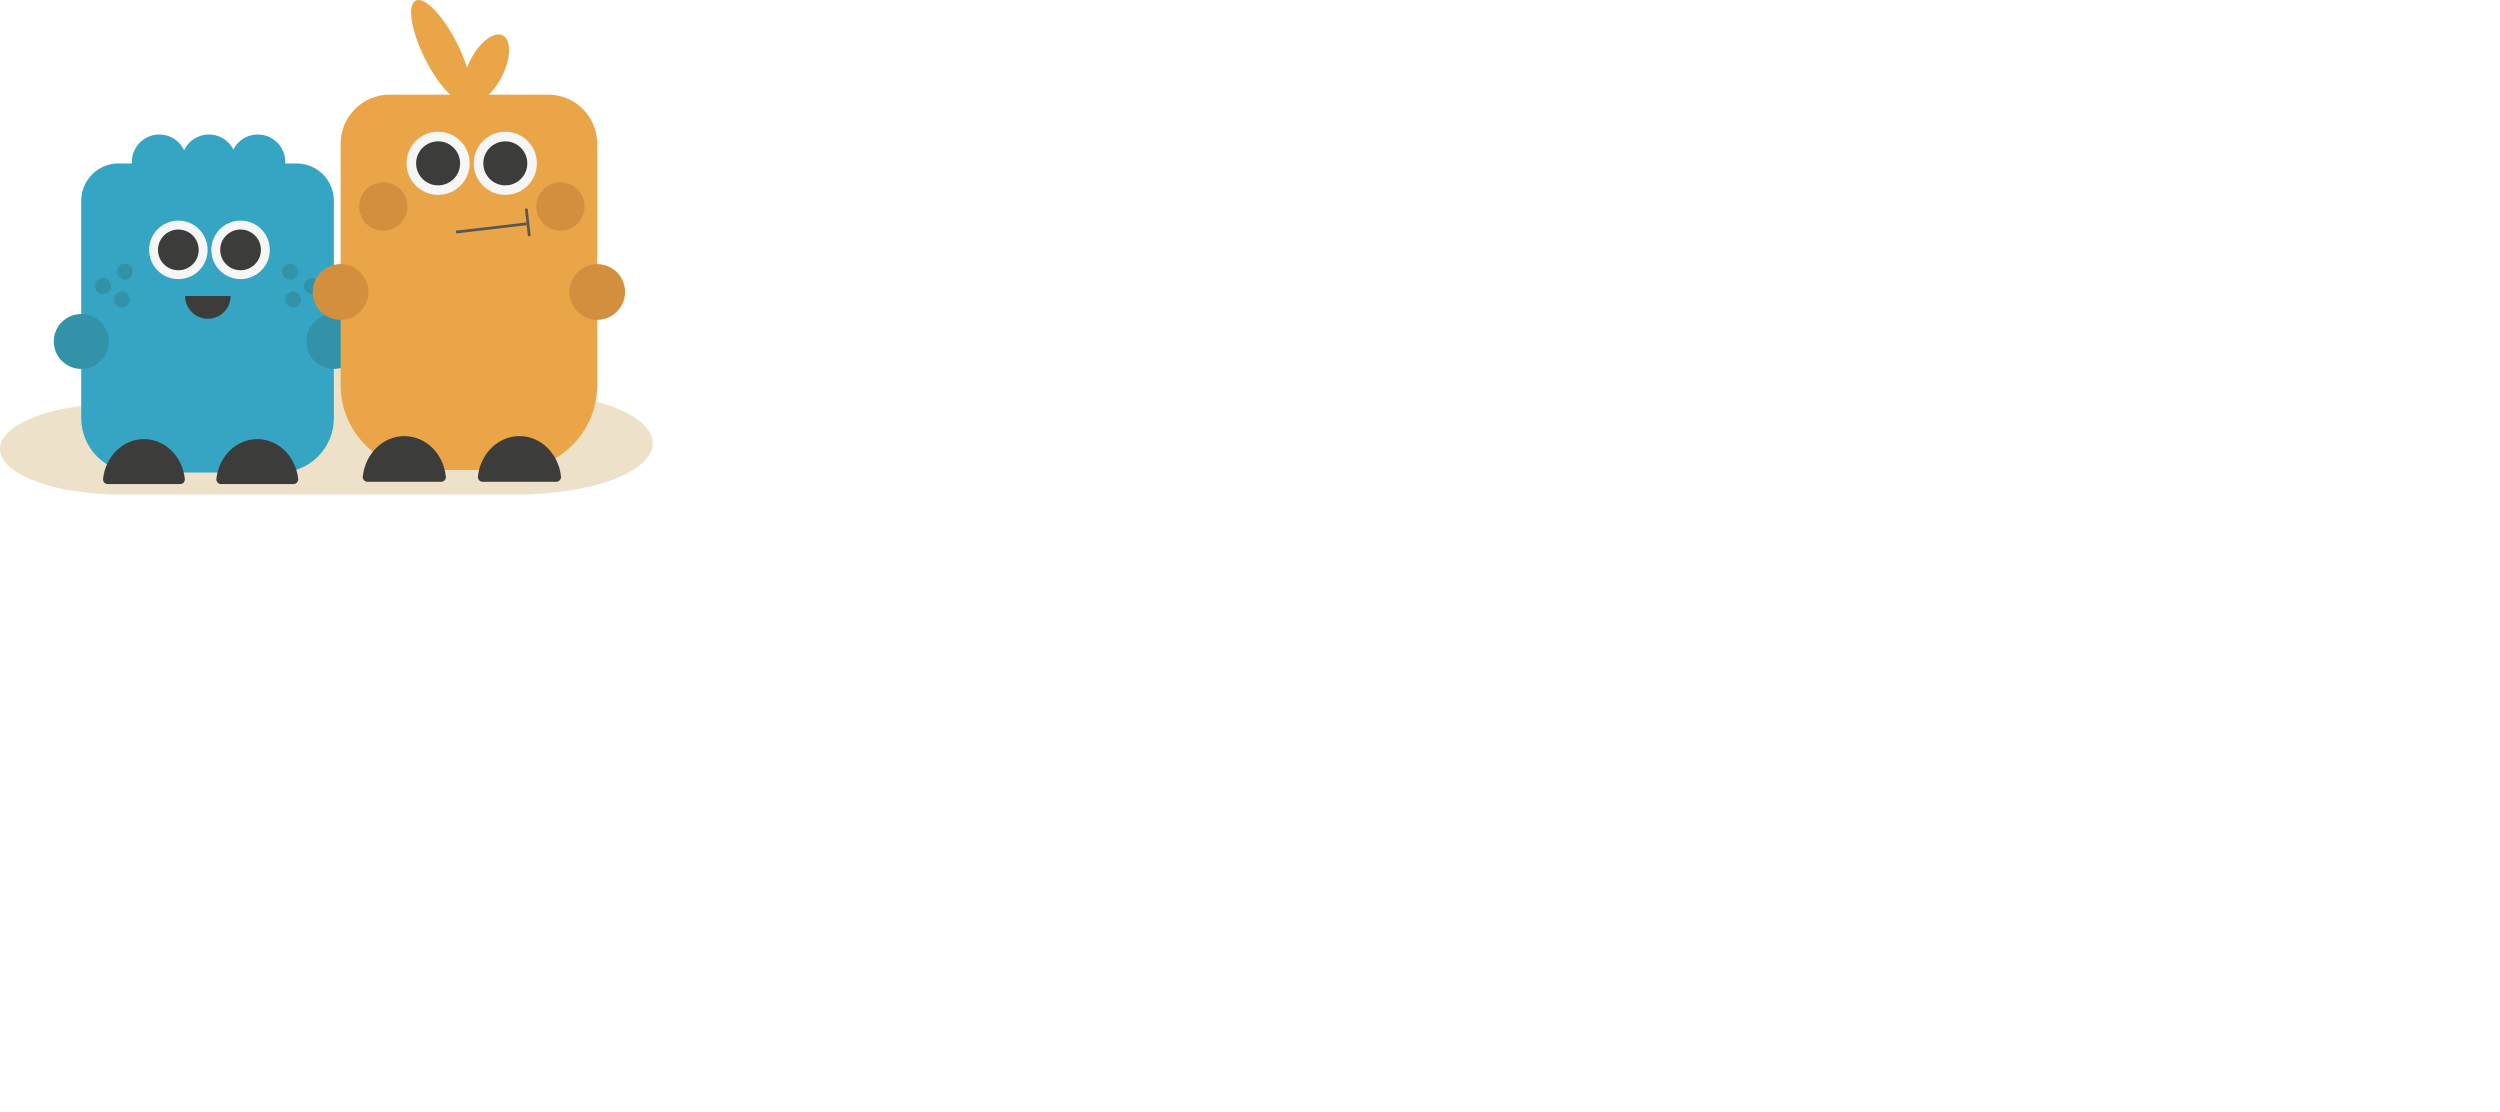
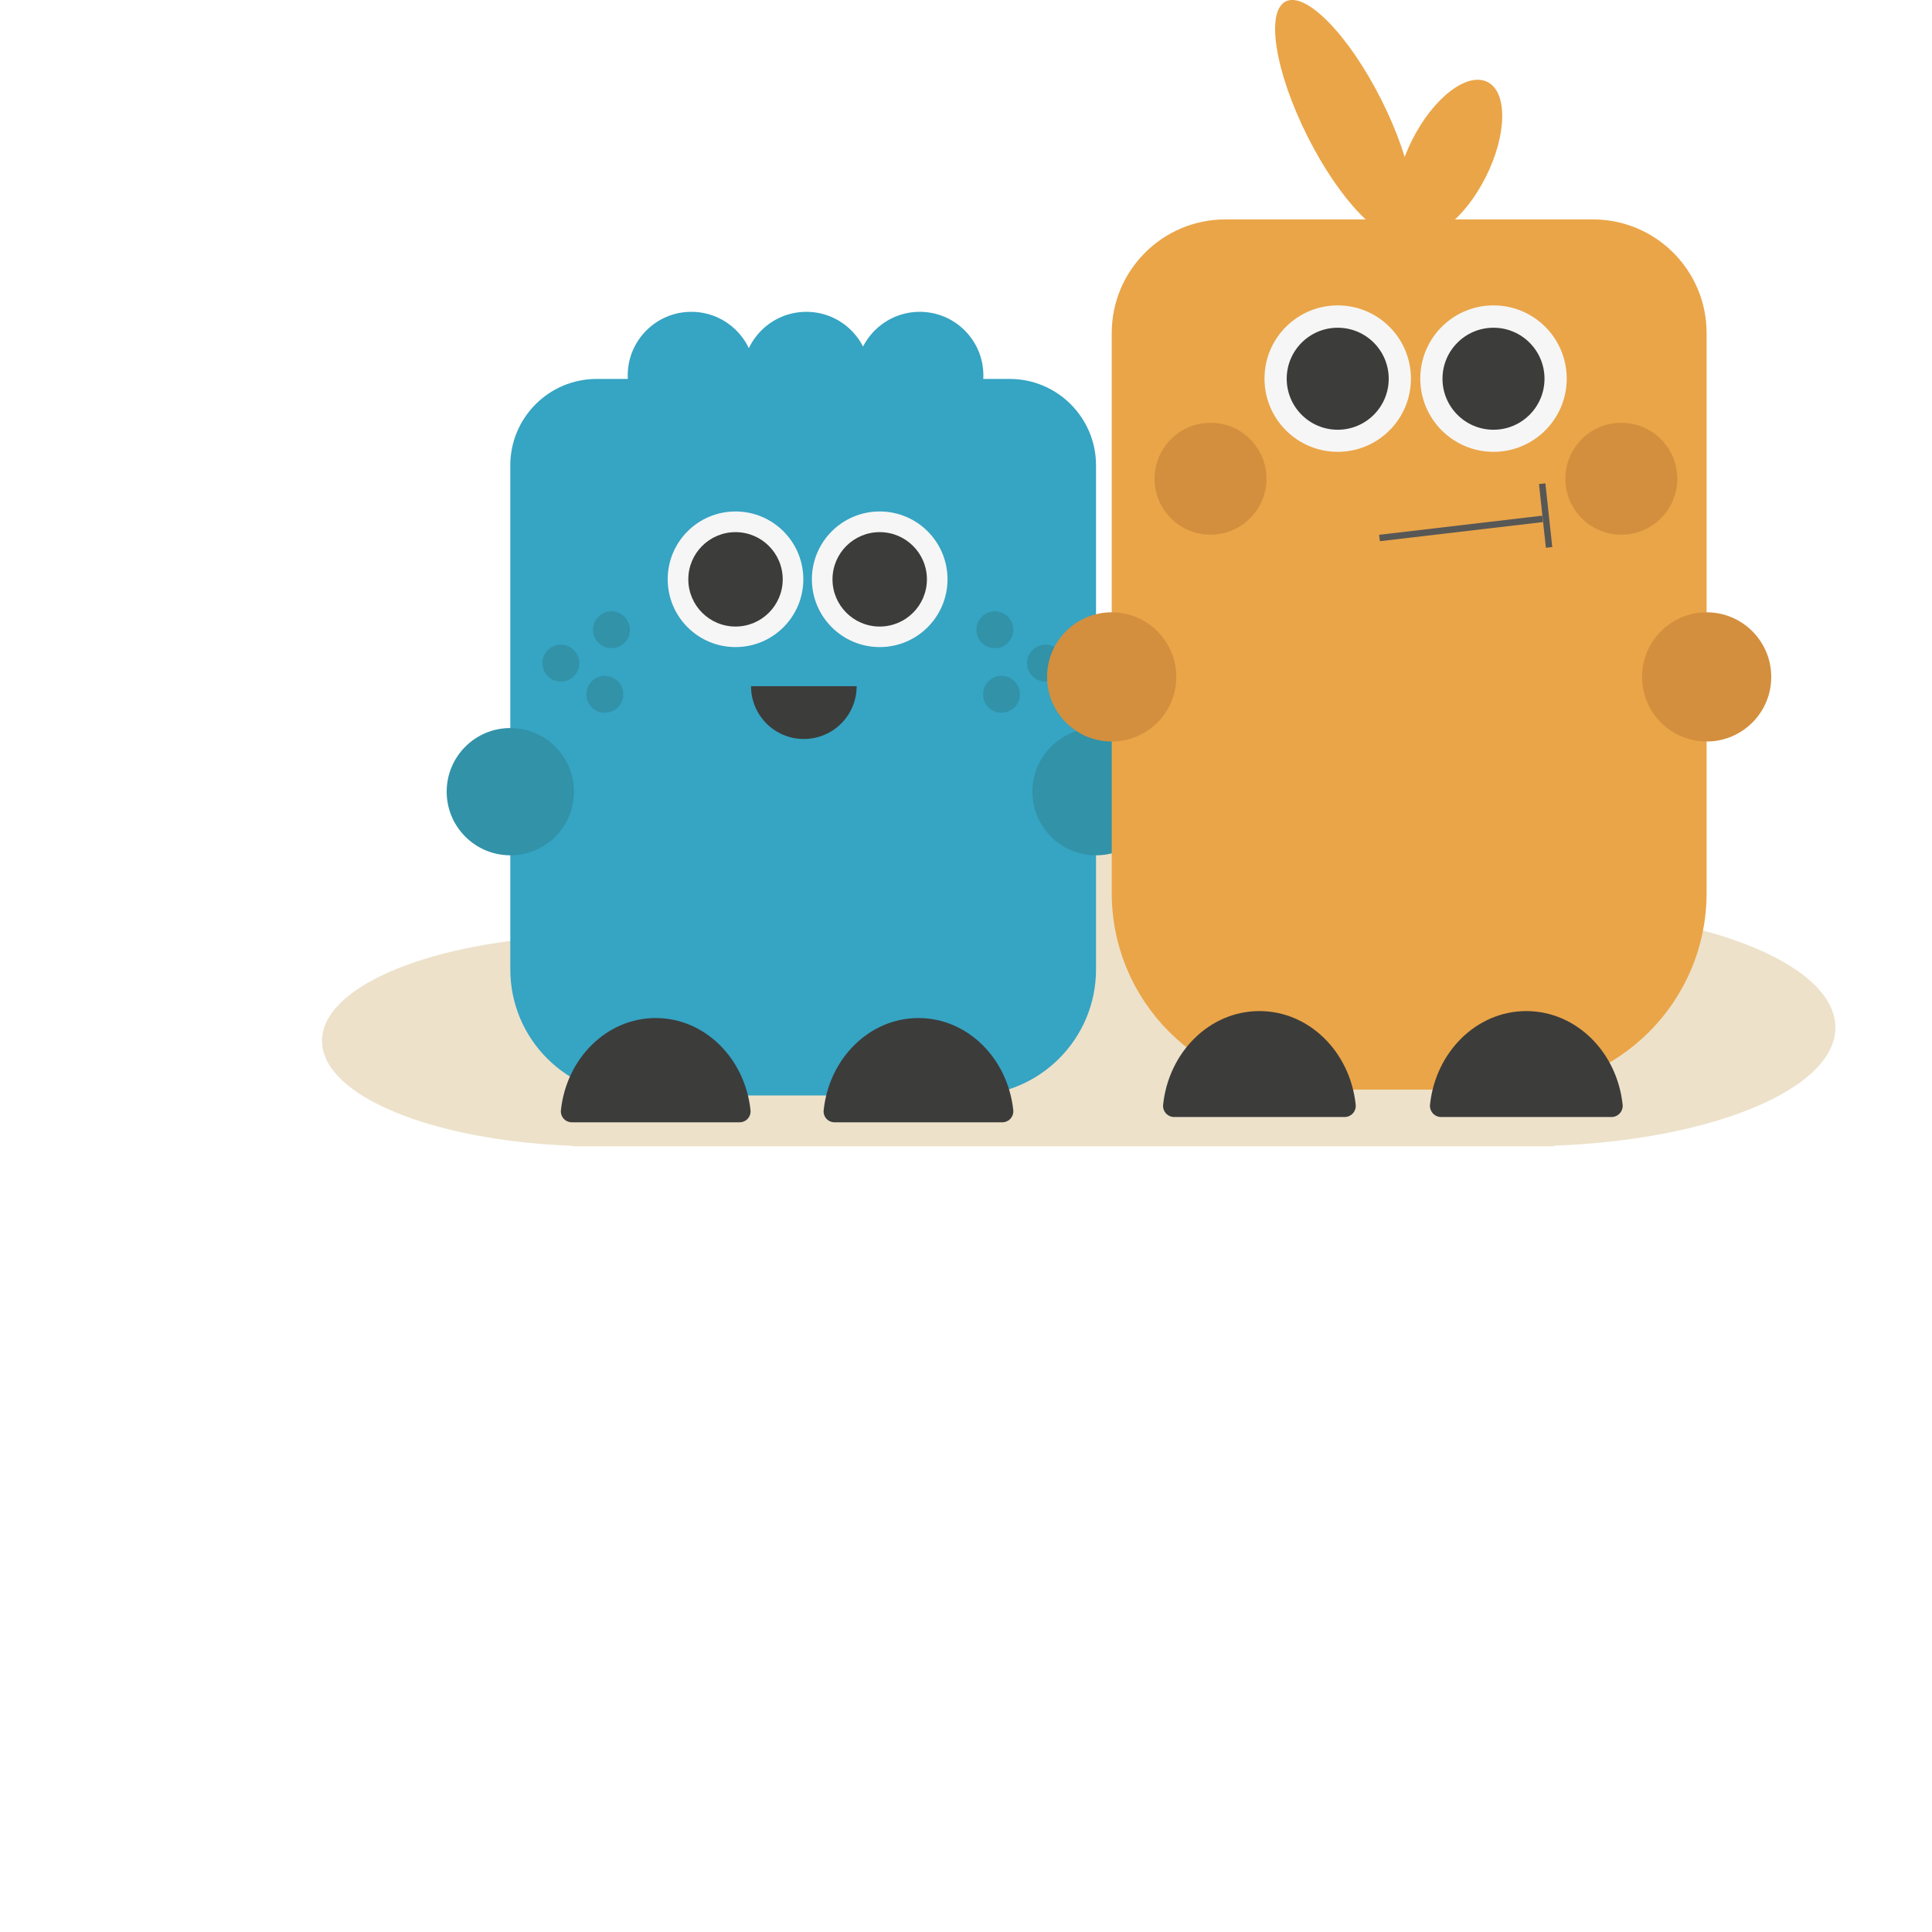
- <svg xmlns="http://www.w3.org/2000/svg" viewBox="0 0 900 400">
+ <svg xmlns="http://www.w3.org/2000/svg" height="600" width="600" viewBox="0 0 200 300">
  <defs>
    <style>.cls-1{fill:#ede1ca;}.cls-2{fill:#36a4c3;}.cls-3{fill:#3192a8;}.cls-4{fill:#f6f6f6;}.cls-5{fill:#3c3c3b;}.cls-6{fill:#eaa548;}.cls-7{fill:#d38f3d;}.cls-8{fill:none;stroke:#575756;stroke-miterlimit:10;}</style>
  </defs>
  <g id="Laag_2" data-name="Laag 2">
    <g id="Laag_1-2" data-name="Laag 1">
      <path class="cls-1" d="M235,159.56c0-10.18-21.69-18.44-48.46-18.44a122.8,122.8,0,0,0-13.71.76c-7.06-8.5-28-14.67-52.63-14.67-19,0-35.85,3.68-45.77,9.26a59.3,59.3,0,0,0-12.88-1.35c-13.88,0-25.14,4.28-25.14,9.56a3.85,3.85,0,0,0,.09.76C15.82,146.64,0,153.43,0,161.62c0,8.52,17.09,15.51,38.93,16.3l0,.08h152.4v-.1C215.85,177,235,169.12,235,159.56Z" />
      <path class="cls-2" d="M42.66,58.84h64.11a13.42,13.42,0,0,1,13.42,13.42v78.27a19.57,19.57,0,0,1-19.57,19.57H48.81a19.57,19.57,0,0,1-19.57-19.57V72.26A13.42,13.42,0,0,1,42.66,58.84Z" />
      <circle class="cls-3" cx="105.51" cy="107.81" r="2.86" />
      <circle class="cls-3" cx="104.48" cy="97.79" r="2.86" />
      <circle class="cls-3" cx="112.34" cy="102.97" r="2.86" />
      <circle class="cls-3" cx="43.92" cy="107.81" r="2.86" />
      <circle class="cls-3" cx="44.95" cy="97.79" r="2.86" />
      <circle class="cls-3" cx="37.09" cy="102.97" r="2.86" />
      <circle class="cls-4" cx="64.21" cy="89.95" r="10.53" />
      <circle class="cls-5" cx="64.21" cy="89.96" r="7.33" />
      <circle class="cls-4" cx="86.6" cy="89.95" r="10.53" />
      <circle class="cls-5" cx="86.6" cy="89.96" r="7.33" />
      <path class="cls-5" d="M74.82,114.75a8.2,8.2,0,0,0,8.2-8.2H66.62A8.2,8.2,0,0,0,74.82,114.75Z" />
      <circle class="cls-3" cx="29.24" cy="122.93" r="9.88" />
      <circle class="cls-2" cx="57.35" cy="58.3" r="9.88" />
      <circle class="cls-2" cx="75.21" cy="58.3" r="9.88" />
      <circle class="cls-2" cx="92.82" cy="58.3" r="9.88" />
      <circle class="cls-3" cx="120.19" cy="122.93" r="9.88" />
      <path class="cls-6" d="M140.28,34.07h57.08A17.65,17.65,0,0,1,215,51.73v86.93a30.53,30.53,0,0,1-30.53,30.53H153.16a30.53,30.53,0,0,1-30.53-30.53V51.73A17.65,17.65,0,0,1,140.28,34.07Z" />
      <path class="cls-5" d="M145.56,157c-7.72,0-14.08,6.35-14.95,14.53a1.73,1.73,0,0,0,1.71,1.92H158.8a1.73,1.73,0,0,0,1.71-1.92C159.64,163.33,153.28,157,145.56,157Z" />
      <path class="cls-5" d="M187,157c-7.72,0-14.08,6.35-14.95,14.53a1.74,1.74,0,0,0,1.71,1.92h26.49a1.74,1.74,0,0,0,1.71-1.92C201.09,163.33,194.72,157,187,157Z" />
      <circle class="cls-7" cx="122.62" cy="105.11" r="10.03" />
      <circle class="cls-7" cx="215.01" cy="105.11" r="10.03" />
      <circle class="cls-7" cx="201.76" cy="74.34" r="8.69" />
      <circle class="cls-7" cx="137.97" cy="74.34" r="8.69" />
      <line class="cls-8" x1="164.21" y1="83.54" x2="189.53" y2="80.57" />
      <line class="cls-8" x1="189.47" y1="75.11" x2="190.54" y2="85" />
      <circle class="cls-4" cx="157.72" cy="58.79" r="11.37" />
      <circle class="cls-5" cx="157.72" cy="58.81" r="7.92" />
      <circle class="cls-4" cx="181.91" cy="58.79" r="11.37" />
      <circle class="cls-5" cx="181.91" cy="58.81" r="7.92" />
      <ellipse class="cls-6" cx="158.77" cy="18.36" rx="6.4" ry="20.3" transform="translate(8.71 73.37) rotate(-26.73)" />
      <ellipse class="cls-6" cx="175" cy="24.61" rx="13.3" ry="6.4" transform="translate(74.3 169.84) rotate(-63.27)" />
      <path class="cls-5" d="M51.82,158.08c-7.6,0-13.86,6.25-14.72,14.31a1.7,1.7,0,0,0,1.68,1.88H64.86a1.7,1.7,0,0,0,1.68-1.88C65.68,164.33,59.42,158.08,51.82,158.08Z" />
      <path class="cls-5" d="M92.62,158.08c-7.6,0-13.87,6.25-14.72,14.31a1.69,1.69,0,0,0,1.68,1.88h26.07a1.71,1.71,0,0,0,1.69-1.88C106.48,164.33,100.22,158.08,92.62,158.08Z" />
    </g>
  </g>
</svg>
